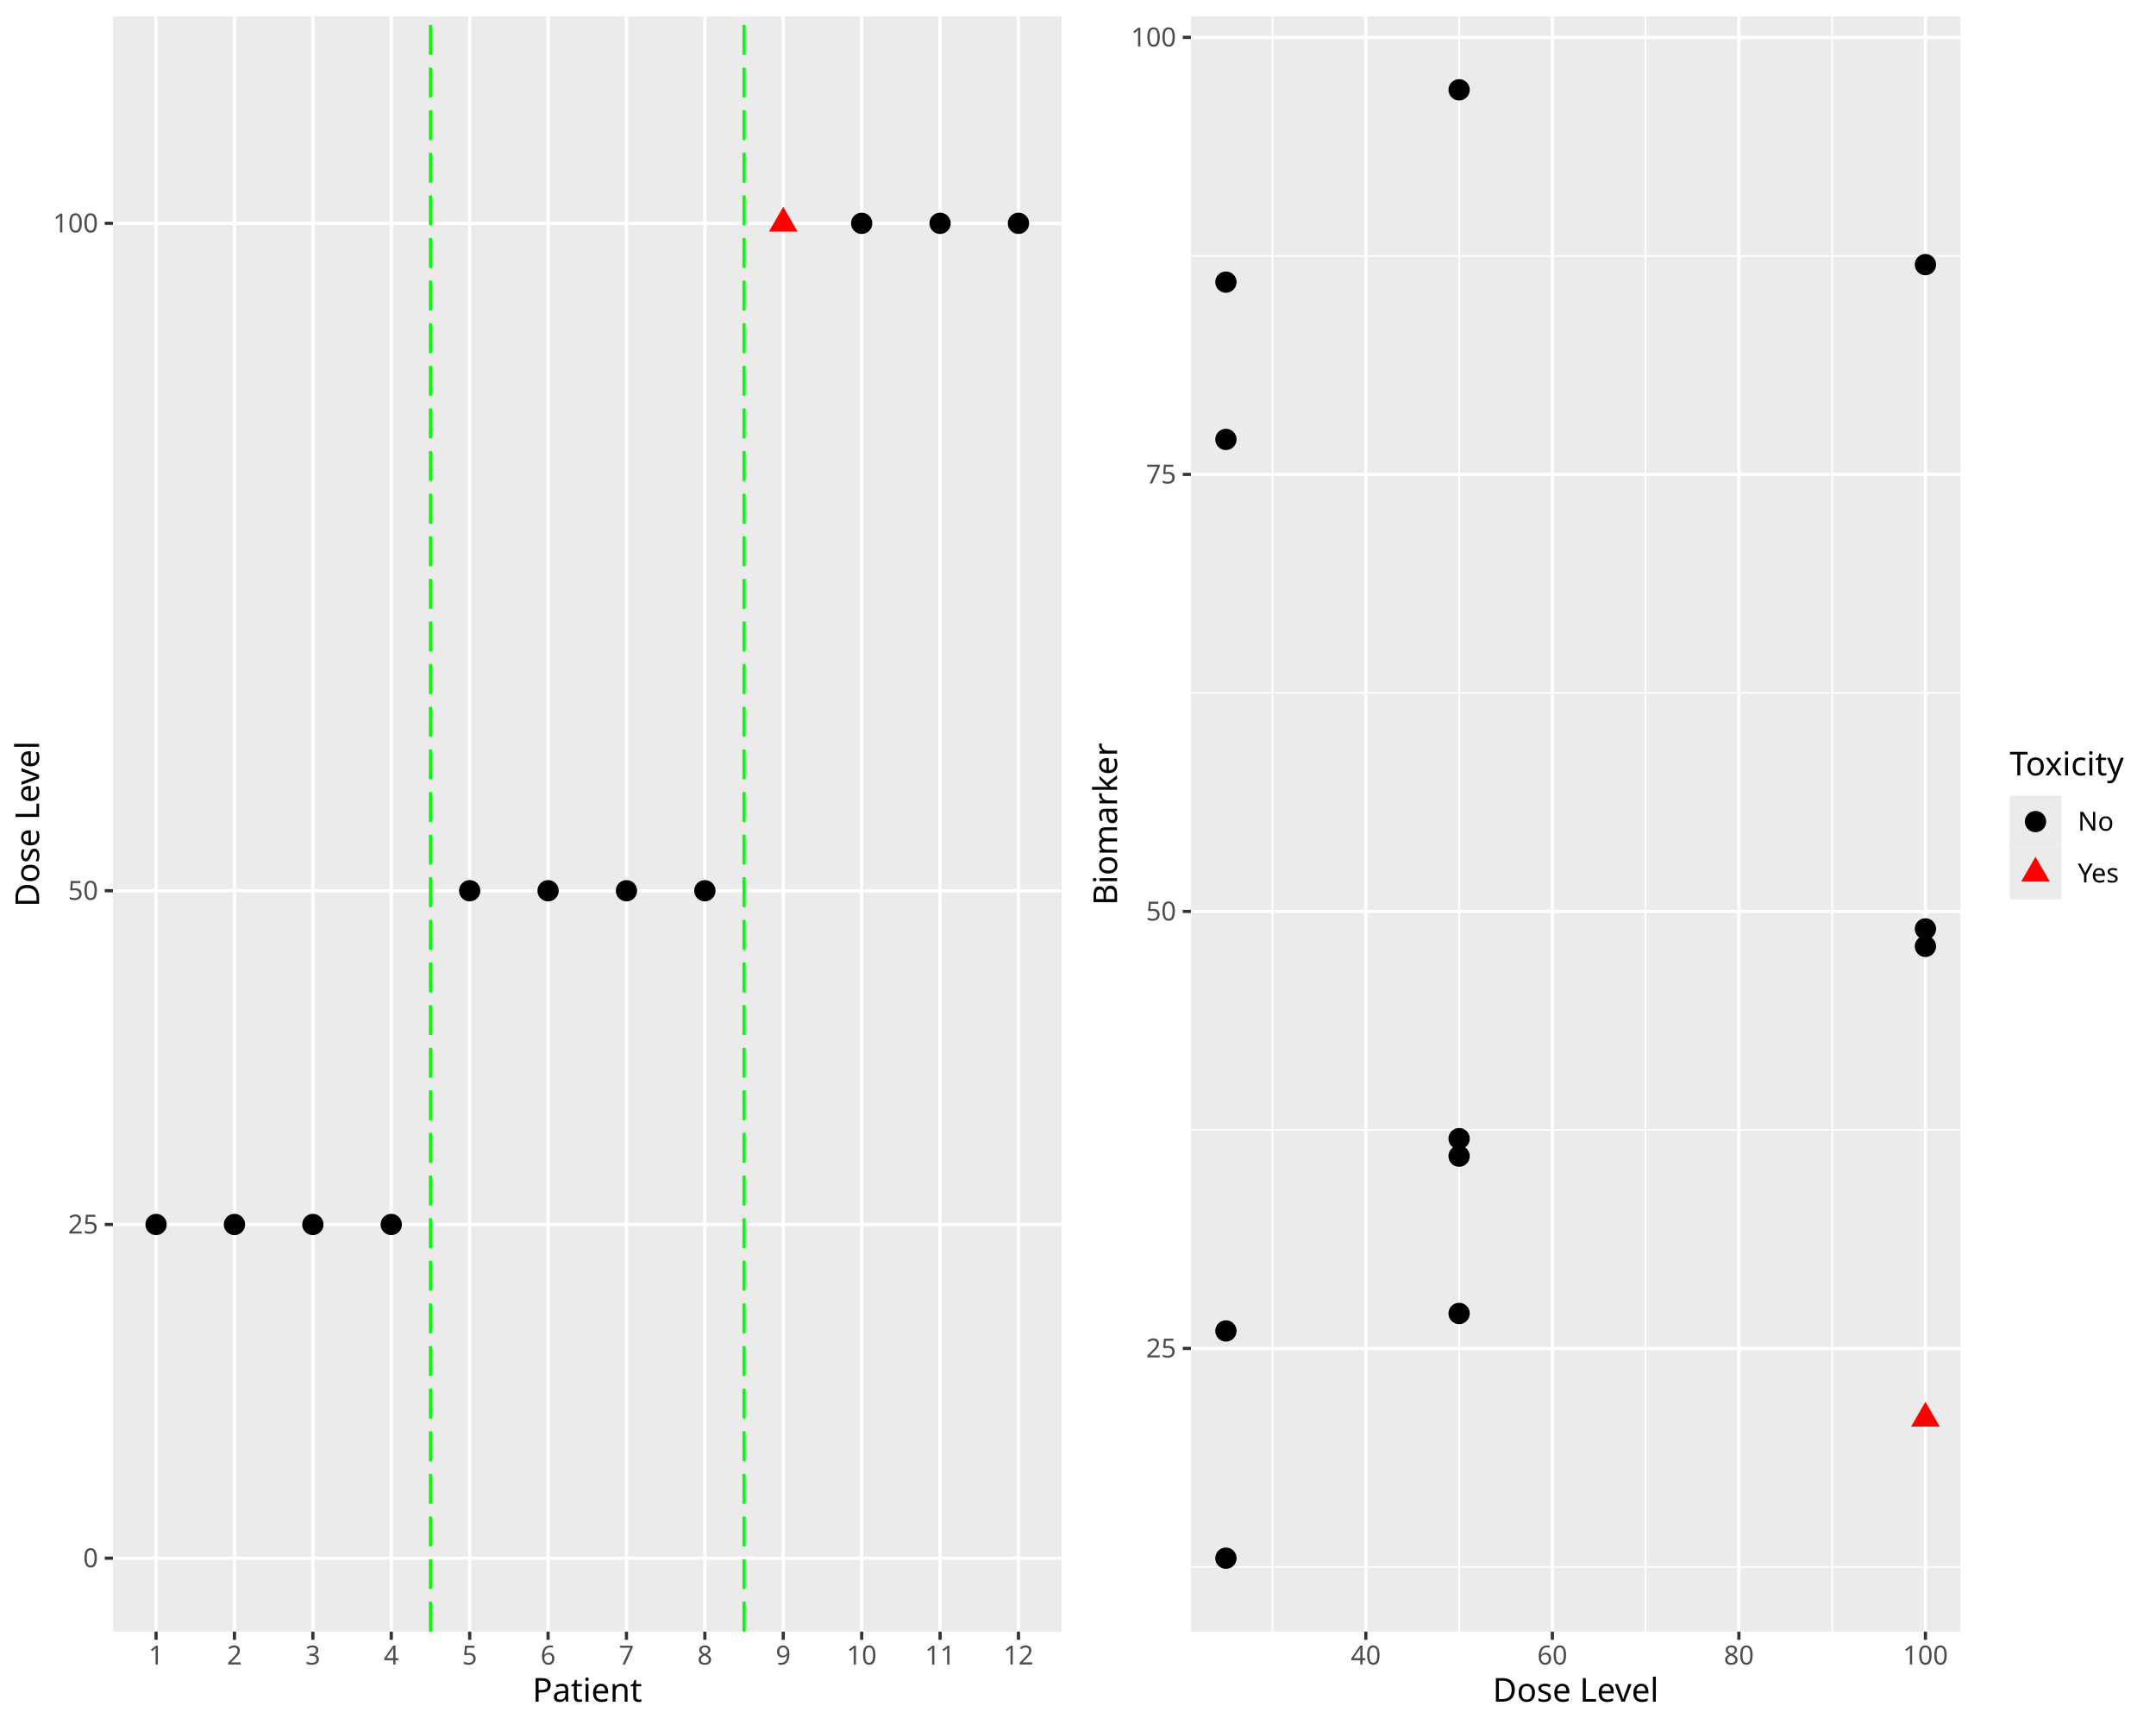
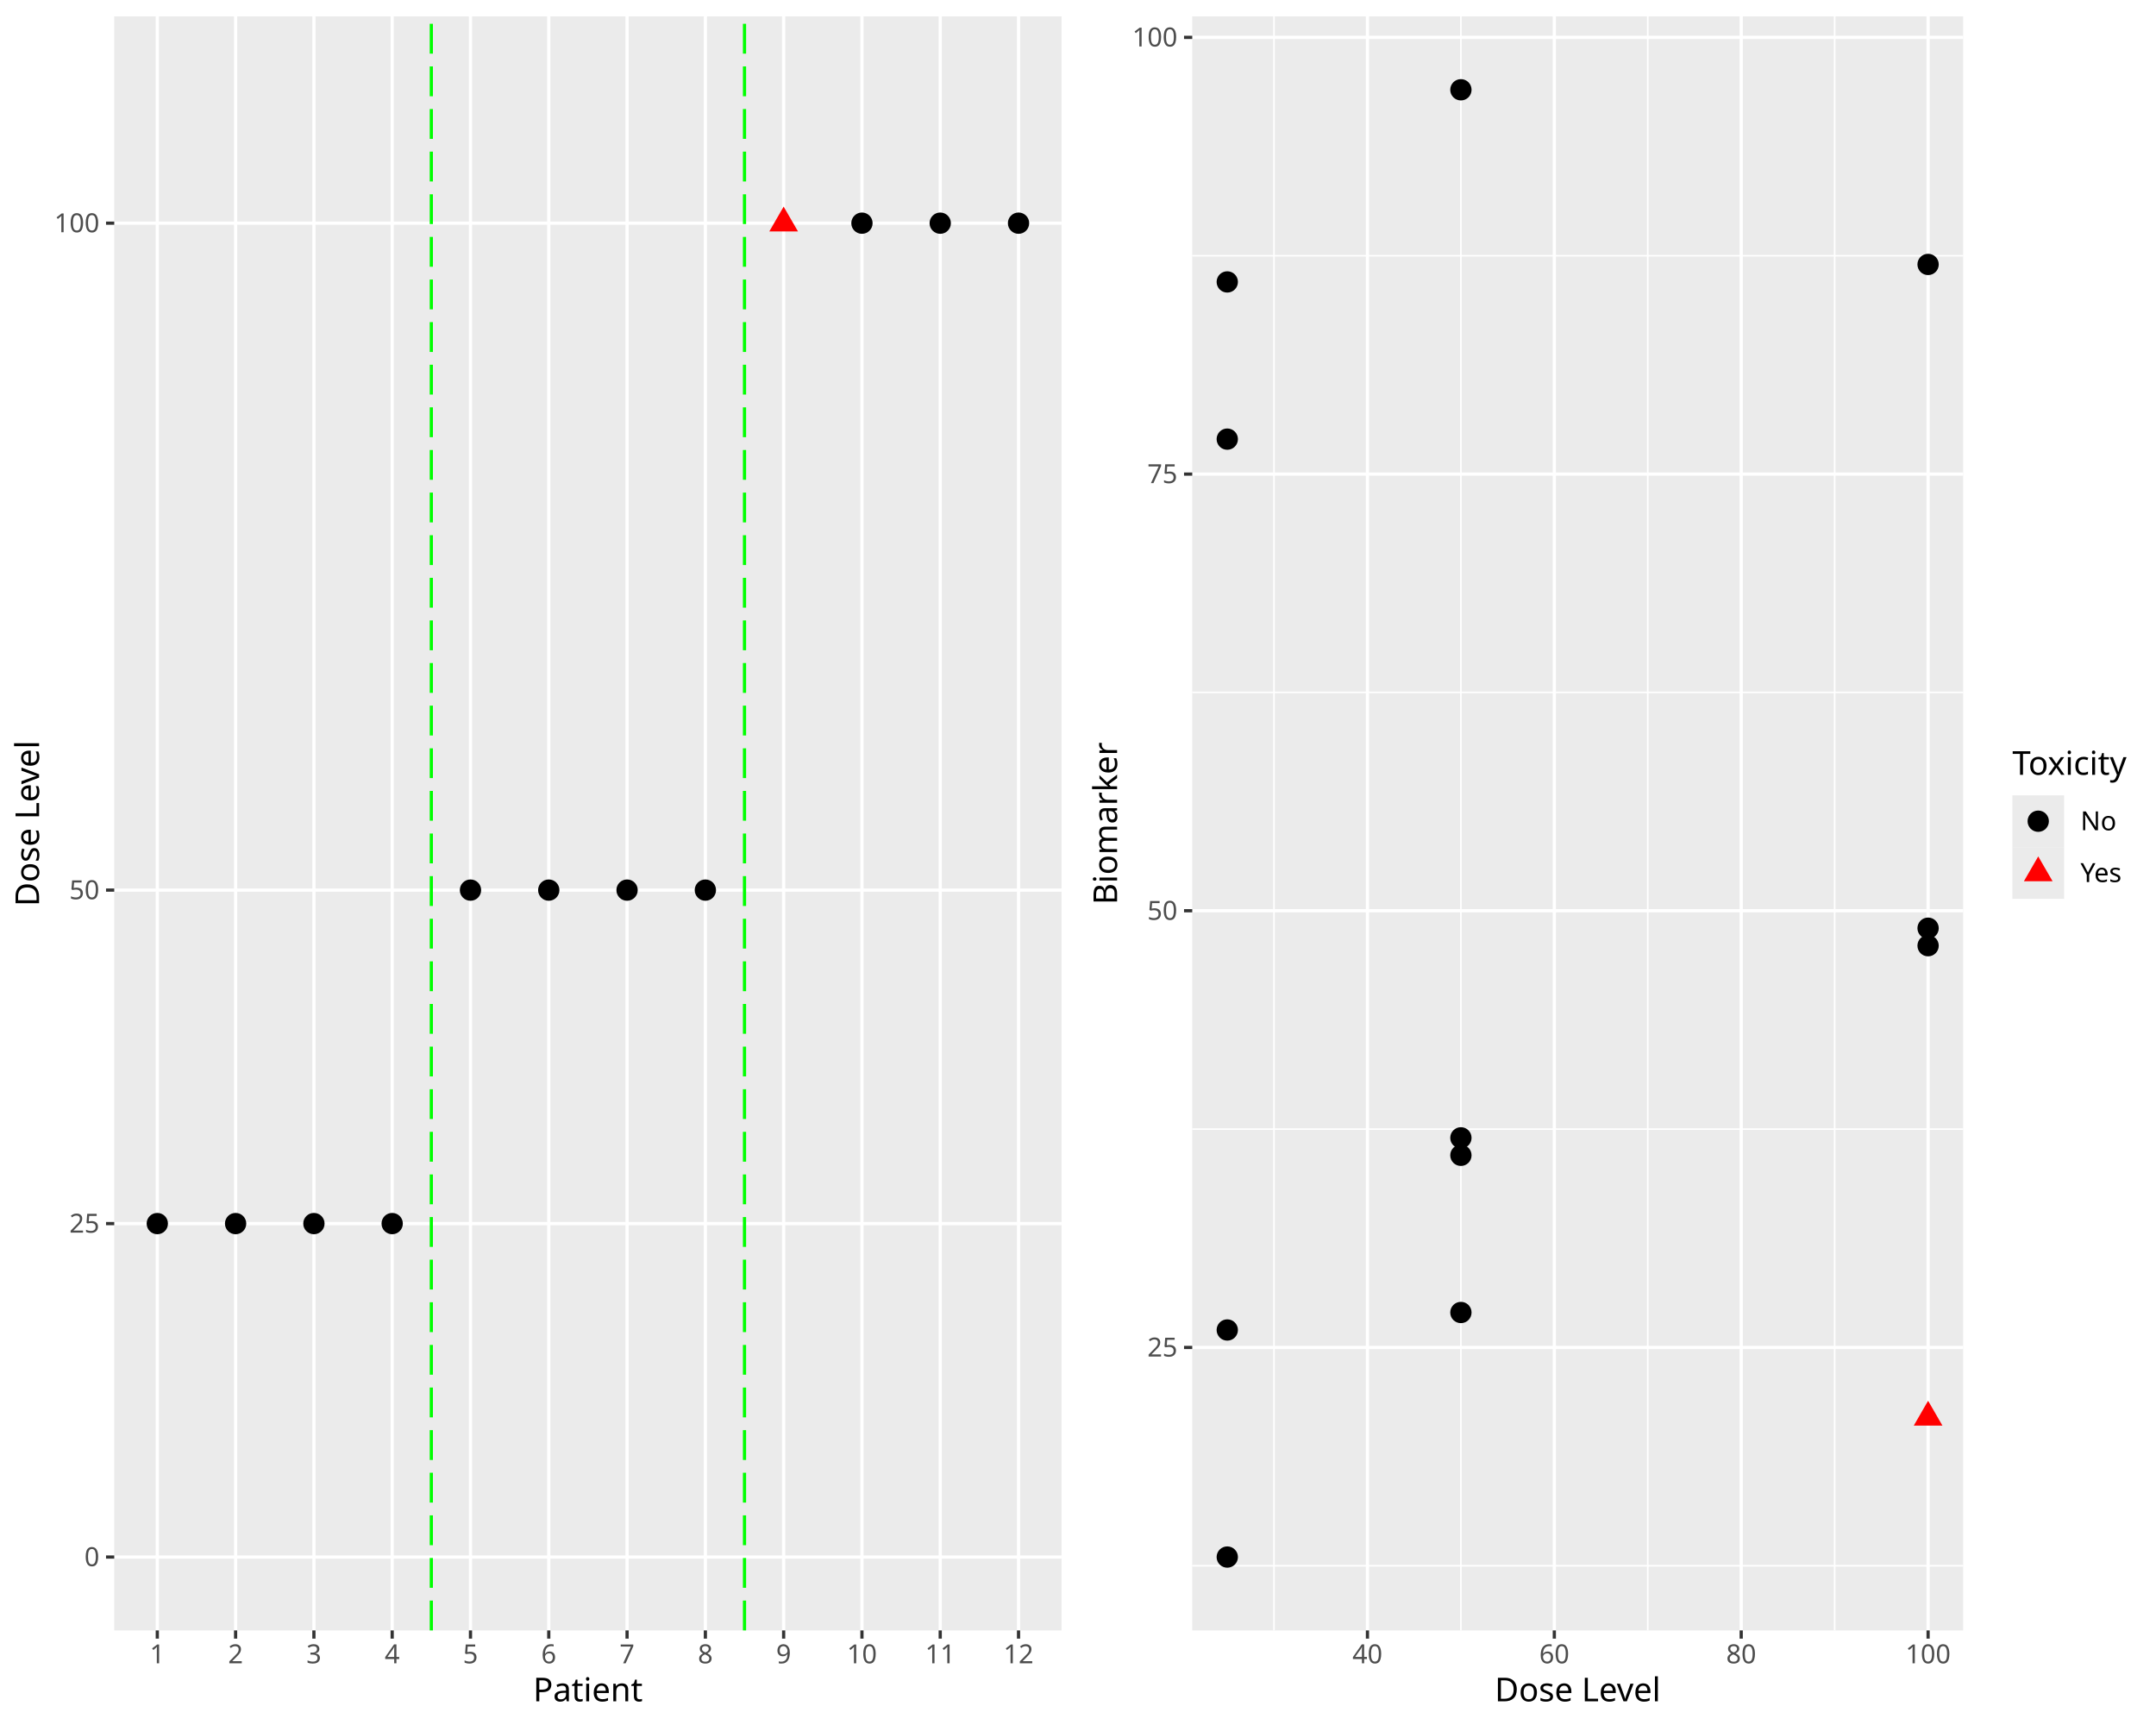
<svg xmlns="http://www.w3.org/2000/svg" class="svglite" data-engine-version="2.0" width="720.00pt" height="576.00pt" viewBox="0 0 720.00 576.00">
  <defs>
    <style type="text/css">
    .svglite line, .svglite polyline, .svglite polygon, .svglite path, .svglite rect, .svglite circle {
      fill: none;
      stroke: #000000;
      stroke-linecap: round;
      stroke-linejoin: round;
      stroke-miterlimit: 10.00;
    }
  </style>
  </defs>
  <rect width="100%" height="100%" style="stroke: none; fill: #FFFFFF;" />
  <defs>
    <clipPath id="cpMC4wMHw3MjAuMDB8MC4wMHw1NzYuMDA=">
      <rect x="0.00" y="0.00" width="720.00" height="576.00" />
    </clipPath>
  </defs>
  <g clip-path="url(#cpMC4wMHw3MjAuMDB8MC4wMHw1NzYuMDA=)">
</g>
  <defs>
    <clipPath id="cpMC4wMHwzNjAuMDB8MC4wMHw1NzYuMDA=">
      <rect x="0" y="0.00" width="360.00" height="576.00" />
    </clipPath>
  </defs>
  <g clip-path="url(#cpMC4wMHwzNjAuMDB8MC4wMHw1NzYuMDA=)">
    <rect x="0" y="0.00" width="360.00" height="576.00" style="stroke-width: 1.07; stroke: #FFFFFF; fill: #FFFFFF;" />
  </g>
  <g clip-path="url(#cpMC4wMHw3MjAuMDB8MC4wMHw1NzYuMDA=)">
</g>
  <defs>
-     <clipPath id="cpMzcuNzJ8MzU0LjUyfDUuNDh8NTQ0Ljgx">
-       <rect x="37.72" y="5.48" width="316.80" height="539.33" />
+     <clipPath id="cpMzguMTV8MzU0LjUyfDUuNDh8NTQ0LjQy">
+       <rect x="38.15" y="5.48" width="316.37" height="538.94" />
    </clipPath>
  </defs>
-   <g clip-path="url(#cpMzcuNzJ8MzU0LjUyfDUuNDh8NTQ0Ljgx)">
-     <rect x="37.72" y="5.48" width="316.80" height="539.33" style="stroke-width: 1.07; stroke: none; fill: #EBEBEB;" />
-     <polyline points="37.72,520.30 354.52,520.30 " style="stroke-width: 1.07; stroke: #FFFFFF; stroke-linecap: butt;" />
-     <polyline points="37.72,408.87 354.52,408.87 " style="stroke-width: 1.07; stroke: #FFFFFF; stroke-linecap: butt;" />
-     <polyline points="37.72,297.43 354.52,297.43 " style="stroke-width: 1.07; stroke: #FFFFFF; stroke-linecap: butt;" />
-     <polyline points="37.72,74.57 354.52,74.57 " style="stroke-width: 1.07; stroke: #FFFFFF; stroke-linecap: butt;" />
-     <polyline points="52.12,544.81 52.12,5.48 " style="stroke-width: 1.07; stroke: #FFFFFF; stroke-linecap: butt;" />
-     <polyline points="78.30,544.81 78.30,5.48 " style="stroke-width: 1.07; stroke: #FFFFFF; stroke-linecap: butt;" />
-     <polyline points="104.48,544.81 104.48,5.48 " style="stroke-width: 1.07; stroke: #FFFFFF; stroke-linecap: butt;" />
-     <polyline points="130.66,544.81 130.66,5.48 " style="stroke-width: 1.07; stroke: #FFFFFF; stroke-linecap: butt;" />
-     <polyline points="156.85,544.81 156.85,5.48 " style="stroke-width: 1.07; stroke: #FFFFFF; stroke-linecap: butt;" />
-     <polyline points="183.03,544.81 183.03,5.48 " style="stroke-width: 1.07; stroke: #FFFFFF; stroke-linecap: butt;" />
-     <polyline points="209.21,544.81 209.21,5.48 " style="stroke-width: 1.07; stroke: #FFFFFF; stroke-linecap: butt;" />
-     <polyline points="235.39,544.81 235.39,5.48 " style="stroke-width: 1.07; stroke: #FFFFFF; stroke-linecap: butt;" />
-     <polyline points="261.57,544.81 261.57,5.48 " style="stroke-width: 1.07; stroke: #FFFFFF; stroke-linecap: butt;" />
-     <polyline points="287.76,544.81 287.76,5.48 " style="stroke-width: 1.07; stroke: #FFFFFF; stroke-linecap: butt;" />
-     <polyline points="313.94,544.81 313.94,5.48 " style="stroke-width: 1.07; stroke: #FFFFFF; stroke-linecap: butt;" />
-     <polyline points="340.12,544.81 340.12,5.48 " style="stroke-width: 1.07; stroke: #FFFFFF; stroke-linecap: butt;" />
-     <circle cx="52.12" cy="408.87" r="3.56" style="stroke-width: 0.71; stroke: none; fill: #000000;" />
-     <circle cx="78.30" cy="408.87" r="3.56" style="stroke-width: 0.71; stroke: none; fill: #000000;" />
-     <circle cx="104.48" cy="408.87" r="3.56" style="stroke-width: 0.71; stroke: none; fill: #000000;" />
-     <circle cx="130.66" cy="408.87" r="3.56" style="stroke-width: 0.71; stroke: none; fill: #000000;" />
-     <circle cx="156.85" cy="297.43" r="3.56" style="stroke-width: 0.71; stroke: none; fill: #000000;" />
-     <circle cx="183.03" cy="297.43" r="3.56" style="stroke-width: 0.71; stroke: none; fill: #000000;" />
-     <circle cx="209.21" cy="297.43" r="3.56" style="stroke-width: 0.71; stroke: none; fill: #000000;" />
-     <circle cx="235.39" cy="297.43" r="3.56" style="stroke-width: 0.71; stroke: none; fill: #000000;" />
-     <polygon points="261.57,69.04 266.36,77.33 256.79,77.33 " style="stroke-width: 0.71; stroke: none; fill: #FF0000;" />
-     <circle cx="287.76" cy="74.57" r="3.56" style="stroke-width: 0.71; stroke: none; fill: #000000;" />
-     <circle cx="313.94" cy="74.57" r="3.56" style="stroke-width: 0.71; stroke: none; fill: #000000;" />
-     <circle cx="340.12" cy="74.57" r="3.56" style="stroke-width: 0.71; stroke: none; fill: #000000;" />
-     <line x1="143.76" y1="544.81" x2="143.76" y2="5.48" style="stroke-width: 1.07; stroke: #00FF00; stroke-dasharray: 9.96,4.27; stroke-linecap: butt;" />
-     <line x1="248.48" y1="544.81" x2="248.48" y2="5.48" style="stroke-width: 1.07; stroke: #00FF00; stroke-dasharray: 9.96,4.27; stroke-linecap: butt;" />
+   <g clip-path="url(#cpMzguMTV8MzU0LjUyfDUuNDh8NTQ0LjQy)">
+     <rect x="38.15" y="5.48" width="316.37" height="538.94" style="stroke-width: 1.07; stroke: none; fill: #EBEBEB;" />
+     <polyline points="38.15,519.92 354.52,519.92 " style="stroke-width: 1.07; stroke: #FFFFFF; stroke-linecap: butt;" />
+     <polyline points="38.15,408.57 354.52,408.57 " style="stroke-width: 1.07; stroke: #FFFFFF; stroke-linecap: butt;" />
+     <polyline points="38.15,297.22 354.52,297.22 " style="stroke-width: 1.07; stroke: #FFFFFF; stroke-linecap: butt;" />
+     <polyline points="38.15,74.52 354.52,74.52 " style="stroke-width: 1.07; stroke: #FFFFFF; stroke-linecap: butt;" />
+     <polyline points="52.53,544.42 52.53,5.48 " style="stroke-width: 1.07; stroke: #FFFFFF; stroke-linecap: butt;" />
+     <polyline points="78.68,544.42 78.68,5.48 " style="stroke-width: 1.07; stroke: #FFFFFF; stroke-linecap: butt;" />
+     <polyline points="104.83,544.42 104.83,5.48 " style="stroke-width: 1.07; stroke: #FFFFFF; stroke-linecap: butt;" />
+     <polyline points="130.97,544.42 130.97,5.48 " style="stroke-width: 1.07; stroke: #FFFFFF; stroke-linecap: butt;" />
+     <polyline points="157.12,544.42 157.12,5.48 " style="stroke-width: 1.07; stroke: #FFFFFF; stroke-linecap: butt;" />
+     <polyline points="183.26,544.42 183.26,5.48 " style="stroke-width: 1.07; stroke: #FFFFFF; stroke-linecap: butt;" />
+     <polyline points="209.41,544.42 209.41,5.48 " style="stroke-width: 1.07; stroke: #FFFFFF; stroke-linecap: butt;" />
+     <polyline points="235.56,544.42 235.56,5.48 " style="stroke-width: 1.07; stroke: #FFFFFF; stroke-linecap: butt;" />
+     <polyline points="261.70,544.42 261.70,5.48 " style="stroke-width: 1.07; stroke: #FFFFFF; stroke-linecap: butt;" />
+     <polyline points="287.85,544.42 287.85,5.48 " style="stroke-width: 1.07; stroke: #FFFFFF; stroke-linecap: butt;" />
+     <polyline points="313.99,544.42 313.99,5.48 " style="stroke-width: 1.07; stroke: #FFFFFF; stroke-linecap: butt;" />
+     <polyline points="340.14,544.42 340.14,5.48 " style="stroke-width: 1.07; stroke: #FFFFFF; stroke-linecap: butt;" />
+     <circle cx="52.53" cy="408.57" r="3.56" style="stroke-width: 0.71; stroke: none; fill: #000000;" />
+     <circle cx="78.68" cy="408.57" r="3.56" style="stroke-width: 0.71; stroke: none; fill: #000000;" />
+     <circle cx="104.83" cy="408.57" r="3.56" style="stroke-width: 0.71; stroke: none; fill: #000000;" />
+     <circle cx="130.97" cy="408.57" r="3.56" style="stroke-width: 0.71; stroke: none; fill: #000000;" />
+     <circle cx="157.12" cy="297.22" r="3.56" style="stroke-width: 0.71; stroke: none; fill: #000000;" />
+     <circle cx="183.26" cy="297.22" r="3.56" style="stroke-width: 0.71; stroke: none; fill: #000000;" />
+     <circle cx="209.41" cy="297.22" r="3.56" style="stroke-width: 0.71; stroke: none; fill: #000000;" />
+     <circle cx="235.56" cy="297.22" r="3.56" style="stroke-width: 0.71; stroke: none; fill: #000000;" />
+     <polygon points="261.70,68.99 266.49,77.28 256.91,77.28 " style="stroke-width: 0.71; stroke: none; fill: #FF0000;" />
+     <circle cx="287.85" cy="74.52" r="3.56" style="stroke-width: 0.71; stroke: none; fill: #000000;" />
+     <circle cx="313.99" cy="74.52" r="3.56" style="stroke-width: 0.71; stroke: none; fill: #000000;" />
+     <circle cx="340.14" cy="74.52" r="3.56" style="stroke-width: 0.71; stroke: none; fill: #000000;" />
+     <line x1="144.04" y1="544.42" x2="144.04" y2="5.48" style="stroke-width: 1.07; stroke: #00FF00; stroke-dasharray: 9.96,4.27; stroke-linecap: butt;" />
+     <line x1="248.63" y1="544.42" x2="248.63" y2="5.48" style="stroke-width: 1.07; stroke: #00FF00; stroke-dasharray: 9.96,4.27; stroke-linecap: butt;" />
  </g>
  <g clip-path="url(#cpMC4wMHw3MjAuMDB8MC4wMHw1NzYuMDA=)">
-     <text x="32.79" y="523.33" text-anchor="end" style="font-size: 8.80px; fill: #4D4D4D; font-family: sans;" textLength="4.89px" lengthAdjust="spacingAndGlyphs">0</text>
-     <text x="32.79" y="411.89" text-anchor="end" style="font-size: 8.80px; fill: #4D4D4D; font-family: sans;" textLength="9.79px" lengthAdjust="spacingAndGlyphs">25</text>
-     <text x="32.79" y="300.46" text-anchor="end" style="font-size: 8.80px; fill: #4D4D4D; font-family: sans;" textLength="9.79px" lengthAdjust="spacingAndGlyphs">50</text>
-     <text x="32.79" y="77.60" text-anchor="end" style="font-size: 8.80px; fill: #4D4D4D; font-family: sans;" textLength="14.68px" lengthAdjust="spacingAndGlyphs">100</text>
-     <polyline points="34.98,520.30 37.72,520.30 " style="stroke-width: 1.07; stroke: #333333; stroke-linecap: butt;" />
-     <polyline points="34.98,408.87 37.72,408.87 " style="stroke-width: 1.07; stroke: #333333; stroke-linecap: butt;" />
-     <polyline points="34.98,297.43 37.72,297.43 " style="stroke-width: 1.07; stroke: #333333; stroke-linecap: butt;" />
-     <polyline points="34.98,74.57 37.72,74.57 " style="stroke-width: 1.07; stroke: #333333; stroke-linecap: butt;" />
-     <polyline points="52.12,547.55 52.12,544.81 " style="stroke-width: 1.07; stroke: #333333; stroke-linecap: butt;" />
-     <polyline points="78.30,547.55 78.30,544.81 " style="stroke-width: 1.07; stroke: #333333; stroke-linecap: butt;" />
-     <polyline points="104.48,547.55 104.48,544.81 " style="stroke-width: 1.07; stroke: #333333; stroke-linecap: butt;" />
-     <polyline points="130.66,547.55 130.66,544.81 " style="stroke-width: 1.07; stroke: #333333; stroke-linecap: butt;" />
-     <polyline points="156.85,547.55 156.85,544.81 " style="stroke-width: 1.07; stroke: #333333; stroke-linecap: butt;" />
-     <polyline points="183.03,547.55 183.03,544.81 " style="stroke-width: 1.07; stroke: #333333; stroke-linecap: butt;" />
-     <polyline points="209.21,547.55 209.21,544.81 " style="stroke-width: 1.07; stroke: #333333; stroke-linecap: butt;" />
-     <polyline points="235.39,547.55 235.39,544.81 " style="stroke-width: 1.07; stroke: #333333; stroke-linecap: butt;" />
-     <polyline points="261.57,547.55 261.57,544.81 " style="stroke-width: 1.07; stroke: #333333; stroke-linecap: butt;" />
-     <polyline points="287.76,547.55 287.76,544.81 " style="stroke-width: 1.07; stroke: #333333; stroke-linecap: butt;" />
-     <polyline points="313.94,547.55 313.94,544.81 " style="stroke-width: 1.07; stroke: #333333; stroke-linecap: butt;" />
-     <polyline points="340.12,547.55 340.12,544.81 " style="stroke-width: 1.07; stroke: #333333; stroke-linecap: butt;" />
-     <text x="52.12" y="555.80" text-anchor="middle" style="font-size: 8.80px; fill: #4D4D4D; font-family: sans;" textLength="4.89px" lengthAdjust="spacingAndGlyphs">1</text>
-     <text x="78.30" y="555.80" text-anchor="middle" style="font-size: 8.80px; fill: #4D4D4D; font-family: sans;" textLength="4.89px" lengthAdjust="spacingAndGlyphs">2</text>
-     <text x="104.48" y="555.80" text-anchor="middle" style="font-size: 8.80px; fill: #4D4D4D; font-family: sans;" textLength="4.89px" lengthAdjust="spacingAndGlyphs">3</text>
-     <text x="130.66" y="555.80" text-anchor="middle" style="font-size: 8.80px; fill: #4D4D4D; font-family: sans;" textLength="4.89px" lengthAdjust="spacingAndGlyphs">4</text>
-     <text x="156.85" y="555.80" text-anchor="middle" style="font-size: 8.80px; fill: #4D4D4D; font-family: sans;" textLength="4.89px" lengthAdjust="spacingAndGlyphs">5</text>
-     <text x="183.03" y="555.80" text-anchor="middle" style="font-size: 8.80px; fill: #4D4D4D; font-family: sans;" textLength="4.89px" lengthAdjust="spacingAndGlyphs">6</text>
-     <text x="209.21" y="555.80" text-anchor="middle" style="font-size: 8.80px; fill: #4D4D4D; font-family: sans;" textLength="4.89px" lengthAdjust="spacingAndGlyphs">7</text>
-     <text x="235.39" y="555.80" text-anchor="middle" style="font-size: 8.80px; fill: #4D4D4D; font-family: sans;" textLength="4.89px" lengthAdjust="spacingAndGlyphs">8</text>
-     <text x="261.57" y="555.80" text-anchor="middle" style="font-size: 8.80px; fill: #4D4D4D; font-family: sans;" textLength="4.89px" lengthAdjust="spacingAndGlyphs">9</text>
-     <text x="287.76" y="555.80" text-anchor="middle" style="font-size: 8.80px; fill: #4D4D4D; font-family: sans;" textLength="9.79px" lengthAdjust="spacingAndGlyphs">10</text>
-     <text x="313.94" y="555.80" text-anchor="middle" style="font-size: 8.80px; fill: #4D4D4D; font-family: sans;" textLength="9.79px" lengthAdjust="spacingAndGlyphs">11</text>
-     <text x="340.12" y="555.80" text-anchor="middle" style="font-size: 8.80px; fill: #4D4D4D; font-family: sans;" textLength="9.79px" lengthAdjust="spacingAndGlyphs">12</text>
-     <text x="196.12" y="568.21" text-anchor="middle" style="font-size: 11.00px; font-family: sans;" textLength="34.25px" lengthAdjust="spacingAndGlyphs">Patient</text>
-     <text transform="translate(13.05,275.15) rotate(-90)" text-anchor="middle" style="font-size: 11.00px; font-family: sans;" textLength="55.04px" lengthAdjust="spacingAndGlyphs">Dose Level</text>
+     <text x="33.22" y="522.95" text-anchor="end" style="font-size: 8.80px; fill: #4D4D4D; font-family: sans;" textLength="4.89px" lengthAdjust="spacingAndGlyphs">0</text>
+     <text x="33.22" y="411.60" text-anchor="end" style="font-size: 8.80px; fill: #4D4D4D; font-family: sans;" textLength="9.79px" lengthAdjust="spacingAndGlyphs">25</text>
+     <text x="33.22" y="300.25" text-anchor="end" style="font-size: 8.80px; fill: #4D4D4D; font-family: sans;" textLength="9.79px" lengthAdjust="spacingAndGlyphs">50</text>
+     <text x="33.22" y="77.55" text-anchor="end" style="font-size: 8.80px; fill: #4D4D4D; font-family: sans;" textLength="14.68px" lengthAdjust="spacingAndGlyphs">100</text>
+     <polyline points="35.41,519.92 38.15,519.92 " style="stroke-width: 1.07; stroke: #333333; stroke-linecap: butt;" />
+     <polyline points="35.41,408.57 38.15,408.57 " style="stroke-width: 1.07; stroke: #333333; stroke-linecap: butt;" />
+     <polyline points="35.41,297.22 38.15,297.22 " style="stroke-width: 1.07; stroke: #333333; stroke-linecap: butt;" />
+     <polyline points="35.41,74.52 38.15,74.52 " style="stroke-width: 1.07; stroke: #333333; stroke-linecap: butt;" />
+     <polyline points="52.53,547.16 52.53,544.42 " style="stroke-width: 1.07; stroke: #333333; stroke-linecap: butt;" />
+     <polyline points="78.68,547.16 78.68,544.42 " style="stroke-width: 1.07; stroke: #333333; stroke-linecap: butt;" />
+     <polyline points="104.83,547.16 104.83,544.42 " style="stroke-width: 1.07; stroke: #333333; stroke-linecap: butt;" />
+     <polyline points="130.97,547.16 130.97,544.42 " style="stroke-width: 1.07; stroke: #333333; stroke-linecap: butt;" />
+     <polyline points="157.12,547.16 157.12,544.42 " style="stroke-width: 1.07; stroke: #333333; stroke-linecap: butt;" />
+     <polyline points="183.26,547.16 183.26,544.42 " style="stroke-width: 1.07; stroke: #333333; stroke-linecap: butt;" />
+     <polyline points="209.41,547.16 209.41,544.42 " style="stroke-width: 1.07; stroke: #333333; stroke-linecap: butt;" />
+     <polyline points="235.56,547.16 235.56,544.42 " style="stroke-width: 1.07; stroke: #333333; stroke-linecap: butt;" />
+     <polyline points="261.70,547.16 261.70,544.42 " style="stroke-width: 1.07; stroke: #333333; stroke-linecap: butt;" />
+     <polyline points="287.85,547.16 287.85,544.42 " style="stroke-width: 1.07; stroke: #333333; stroke-linecap: butt;" />
+     <polyline points="313.99,547.16 313.99,544.42 " style="stroke-width: 1.07; stroke: #333333; stroke-linecap: butt;" />
+     <polyline points="340.14,547.16 340.14,544.42 " style="stroke-width: 1.07; stroke: #333333; stroke-linecap: butt;" />
+     <text x="52.53" y="555.40" text-anchor="middle" style="font-size: 8.80px; fill: #4D4D4D; font-family: sans;" textLength="4.89px" lengthAdjust="spacingAndGlyphs">1</text>
+     <text x="78.68" y="555.40" text-anchor="middle" style="font-size: 8.80px; fill: #4D4D4D; font-family: sans;" textLength="4.89px" lengthAdjust="spacingAndGlyphs">2</text>
+     <text x="104.83" y="555.40" text-anchor="middle" style="font-size: 8.80px; fill: #4D4D4D; font-family: sans;" textLength="4.89px" lengthAdjust="spacingAndGlyphs">3</text>
+     <text x="130.97" y="555.40" text-anchor="middle" style="font-size: 8.80px; fill: #4D4D4D; font-family: sans;" textLength="4.89px" lengthAdjust="spacingAndGlyphs">4</text>
+     <text x="157.12" y="555.40" text-anchor="middle" style="font-size: 8.80px; fill: #4D4D4D; font-family: sans;" textLength="4.89px" lengthAdjust="spacingAndGlyphs">5</text>
+     <text x="183.26" y="555.40" text-anchor="middle" style="font-size: 8.80px; fill: #4D4D4D; font-family: sans;" textLength="4.89px" lengthAdjust="spacingAndGlyphs">6</text>
+     <text x="209.41" y="555.40" text-anchor="middle" style="font-size: 8.80px; fill: #4D4D4D; font-family: sans;" textLength="4.89px" lengthAdjust="spacingAndGlyphs">7</text>
+     <text x="235.56" y="555.40" text-anchor="middle" style="font-size: 8.80px; fill: #4D4D4D; font-family: sans;" textLength="4.89px" lengthAdjust="spacingAndGlyphs">8</text>
+     <text x="261.70" y="555.40" text-anchor="middle" style="font-size: 8.80px; fill: #4D4D4D; font-family: sans;" textLength="4.89px" lengthAdjust="spacingAndGlyphs">9</text>
+     <text x="287.85" y="555.40" text-anchor="middle" style="font-size: 8.80px; fill: #4D4D4D; font-family: sans;" textLength="9.79px" lengthAdjust="spacingAndGlyphs">10</text>
+     <text x="313.99" y="555.40" text-anchor="middle" style="font-size: 8.80px; fill: #4D4D4D; font-family: sans;" textLength="9.79px" lengthAdjust="spacingAndGlyphs">11</text>
+     <text x="340.14" y="555.40" text-anchor="middle" style="font-size: 8.80px; fill: #4D4D4D; font-family: sans;" textLength="9.79px" lengthAdjust="spacingAndGlyphs">12</text>
+     <text x="196.34" y="568.10" text-anchor="middle" style="font-size: 11.00px; font-family: sans;" textLength="34.25px" lengthAdjust="spacingAndGlyphs">Patient</text>
+     <text transform="translate(13.05,274.95) rotate(-90)" text-anchor="middle" style="font-size: 11.00px; font-family: sans;" textLength="55.04px" lengthAdjust="spacingAndGlyphs">Dose Level</text>
  </g>
  <defs>
    <clipPath id="cpMzYwLjAwfDcyMC4wMHwwLjAwfDU3Ni4wMA==">
      <rect x="360.00" y="0.00" width="360.00" height="576.00" />
    </clipPath>
  </defs>
  <g clip-path="url(#cpMzYwLjAwfDcyMC4wMHwwLjAwfDU3Ni4wMA==)">
    <rect x="360.00" y="0.00" width="360.00" height="576.00" style="stroke-width: 1.07; stroke: #FFFFFF; fill: #FFFFFF;" />
  </g>
  <g clip-path="url(#cpMC4wMHw3MjAuMDB8MC4wMHw1NzYuMDA=)">
</g>
  <defs>
-     <clipPath id="cpMzk3LjcyfDY1NC42OHw1LjQ4fDU0NC44MQ==">
-       <rect x="397.72" y="5.48" width="256.96" height="539.33" />
+     <clipPath id="cpMzk4LjE1fDY1NS42MHw1LjQ4fDU0NC40Mg==">
+       <rect x="398.15" y="5.48" width="257.44" height="538.94" />
    </clipPath>
  </defs>
-   <g clip-path="url(#cpMzk3LjcyfDY1NC42OHw1LjQ4fDU0NC44MQ==)">
-     <rect x="397.72" y="5.48" width="256.96" height="539.33" style="stroke-width: 1.07; stroke: none; fill: #EBEBEB;" />
-     <polyline points="397.72,523.22 654.68,523.22 " style="stroke-width: 0.53; stroke: #FFFFFF; stroke-linecap: butt;" />
-     <polyline points="397.72,377.29 654.68,377.29 " style="stroke-width: 0.53; stroke: #FFFFFF; stroke-linecap: butt;" />
-     <polyline points="397.72,231.37 654.68,231.37 " style="stroke-width: 0.53; stroke: #FFFFFF; stroke-linecap: butt;" />
-     <polyline points="397.72,85.45 654.68,85.45 " style="stroke-width: 0.53; stroke: #FFFFFF; stroke-linecap: butt;" />
-     <polyline points="424.97,544.81 424.97,5.48 " style="stroke-width: 0.53; stroke: #FFFFFF; stroke-linecap: butt;" />
-     <polyline points="487.27,544.81 487.27,5.48 " style="stroke-width: 0.53; stroke: #FFFFFF; stroke-linecap: butt;" />
-     <polyline points="549.56,544.81 549.56,5.48 " style="stroke-width: 0.53; stroke: #FFFFFF; stroke-linecap: butt;" />
-     <polyline points="611.85,544.81 611.85,5.48 " style="stroke-width: 0.53; stroke: #FFFFFF; stroke-linecap: butt;" />
-     <polyline points="397.72,450.25 654.68,450.25 " style="stroke-width: 1.07; stroke: #FFFFFF; stroke-linecap: butt;" />
-     <polyline points="397.72,304.33 654.68,304.33 " style="stroke-width: 1.07; stroke: #FFFFFF; stroke-linecap: butt;" />
-     <polyline points="397.72,158.41 654.68,158.41 " style="stroke-width: 1.07; stroke: #FFFFFF; stroke-linecap: butt;" />
-     <polyline points="397.72,12.48 654.68,12.48 " style="stroke-width: 1.07; stroke: #FFFFFF; stroke-linecap: butt;" />
-     <polyline points="456.12,544.81 456.12,5.48 " style="stroke-width: 1.07; stroke: #FFFFFF; stroke-linecap: butt;" />
-     <polyline points="518.41,544.81 518.41,5.48 " style="stroke-width: 1.07; stroke: #FFFFFF; stroke-linecap: butt;" />
-     <polyline points="580.71,544.81 580.71,5.48 " style="stroke-width: 1.07; stroke: #FFFFFF; stroke-linecap: butt;" />
-     <polyline points="643.00,544.81 643.00,5.48 " style="stroke-width: 1.07; stroke: #FFFFFF; stroke-linecap: butt;" />
-     <circle cx="409.40" cy="520.30" r="3.56" style="stroke-width: 0.71; stroke: none; fill: #000000;" />
-     <circle cx="409.40" cy="146.73" r="3.56" style="stroke-width: 0.71; stroke: none; fill: #000000;" />
-     <circle cx="409.40" cy="94.20" r="3.56" style="stroke-width: 0.71; stroke: none; fill: #000000;" />
-     <circle cx="409.40" cy="444.42" r="3.56" style="stroke-width: 0.71; stroke: none; fill: #000000;" />
-     <circle cx="487.27" cy="438.58" r="3.56" style="stroke-width: 0.71; stroke: none; fill: #000000;" />
-     <circle cx="487.27" cy="386.05" r="3.56" style="stroke-width: 0.71; stroke: none; fill: #000000;" />
-     <circle cx="487.27" cy="380.21" r="3.56" style="stroke-width: 0.71; stroke: none; fill: #000000;" />
-     <circle cx="487.27" cy="29.99" r="3.56" style="stroke-width: 0.71; stroke: none; fill: #000000;" />
-     <polygon points="643.00,468.07 647.79,476.37 638.21,476.37 " style="stroke-width: 0.71; stroke: none; fill: #FF0000;" />
-     <circle cx="643.00" cy="310.17" r="3.56" style="stroke-width: 0.71; stroke: none; fill: #000000;" />
-     <circle cx="643.00" cy="88.36" r="3.56" style="stroke-width: 0.71; stroke: none; fill: #000000;" />
-     <circle cx="643.00" cy="316.00" r="3.56" style="stroke-width: 0.71; stroke: none; fill: #000000;" />
+   <g clip-path="url(#cpMzk4LjE1fDY1NS42MHw1LjQ4fDU0NC40Mg==)">
+     <rect x="398.15" y="5.48" width="257.44" height="538.94" style="stroke-width: 1.07; stroke: none; fill: #EBEBEB;" />
+     <polyline points="398.15,522.84 655.60,522.84 " style="stroke-width: 0.53; stroke: #FFFFFF; stroke-linecap: butt;" />
+     <polyline points="398.15,377.02 655.60,377.02 " style="stroke-width: 0.53; stroke: #FFFFFF; stroke-linecap: butt;" />
+     <polyline points="398.15,231.20 655.60,231.20 " style="stroke-width: 0.53; stroke: #FFFFFF; stroke-linecap: butt;" />
+     <polyline points="398.15,85.39 655.60,85.39 " style="stroke-width: 0.53; stroke: #FFFFFF; stroke-linecap: butt;" />
+     <polyline points="425.46,544.42 425.46,5.48 " style="stroke-width: 0.53; stroke: #FFFFFF; stroke-linecap: butt;" />
+     <polyline points="487.87,544.42 487.87,5.48 " style="stroke-width: 0.53; stroke: #FFFFFF; stroke-linecap: butt;" />
+     <polyline points="550.28,544.42 550.28,5.48 " style="stroke-width: 0.53; stroke: #FFFFFF; stroke-linecap: butt;" />
+     <polyline points="612.69,544.42 612.69,5.48 " style="stroke-width: 0.53; stroke: #FFFFFF; stroke-linecap: butt;" />
+     <polyline points="398.15,449.93 655.60,449.93 " style="stroke-width: 1.07; stroke: #FFFFFF; stroke-linecap: butt;" />
+     <polyline points="398.15,304.11 655.60,304.11 " style="stroke-width: 1.07; stroke: #FFFFFF; stroke-linecap: butt;" />
+     <polyline points="398.15,158.30 655.60,158.30 " style="stroke-width: 1.07; stroke: #FFFFFF; stroke-linecap: butt;" />
+     <polyline points="398.15,12.48 655.60,12.48 " style="stroke-width: 1.07; stroke: #FFFFFF; stroke-linecap: butt;" />
+     <polyline points="456.66,544.42 456.66,5.48 " style="stroke-width: 1.07; stroke: #FFFFFF; stroke-linecap: butt;" />
+     <polyline points="519.07,544.42 519.07,5.48 " style="stroke-width: 1.07; stroke: #FFFFFF; stroke-linecap: butt;" />
+     <polyline points="581.48,544.42 581.48,5.48 " style="stroke-width: 1.07; stroke: #FFFFFF; stroke-linecap: butt;" />
+     <polyline points="643.89,544.42 643.89,5.48 " style="stroke-width: 1.07; stroke: #FFFFFF; stroke-linecap: butt;" />
+     <circle cx="409.85" cy="519.92" r="3.56" style="stroke-width: 0.71; stroke: none; fill: #000000;" />
+     <circle cx="409.85" cy="146.63" r="3.56" style="stroke-width: 0.71; stroke: none; fill: #000000;" />
+     <circle cx="409.85" cy="94.14" r="3.56" style="stroke-width: 0.71; stroke: none; fill: #000000;" />
+     <circle cx="409.85" cy="444.10" r="3.56" style="stroke-width: 0.71; stroke: none; fill: #000000;" />
+     <circle cx="487.87" cy="438.26" r="3.56" style="stroke-width: 0.71; stroke: none; fill: #000000;" />
+     <circle cx="487.87" cy="385.77" r="3.56" style="stroke-width: 0.71; stroke: none; fill: #000000;" />
+     <circle cx="487.87" cy="379.94" r="3.56" style="stroke-width: 0.71; stroke: none; fill: #000000;" />
+     <circle cx="487.87" cy="29.98" r="3.56" style="stroke-width: 0.71; stroke: none; fill: #000000;" />
+     <polygon points="643.89,467.73 648.68,476.02 639.11,476.02 " style="stroke-width: 0.71; stroke: none; fill: #FF0000;" />
+     <circle cx="643.89" cy="309.94" r="3.56" style="stroke-width: 0.71; stroke: none; fill: #000000;" />
+     <circle cx="643.89" cy="88.30" r="3.56" style="stroke-width: 0.71; stroke: none; fill: #000000;" />
+     <circle cx="643.89" cy="315.78" r="3.56" style="stroke-width: 0.71; stroke: none; fill: #000000;" />
  </g>
  <g clip-path="url(#cpMC4wMHw3MjAuMDB8MC4wMHw1NzYuMDA=)">
-     <text x="392.79" y="453.28" text-anchor="end" style="font-size: 8.80px; fill: #4D4D4D; font-family: sans;" textLength="9.79px" lengthAdjust="spacingAndGlyphs">25</text>
-     <text x="392.79" y="307.36" text-anchor="end" style="font-size: 8.80px; fill: #4D4D4D; font-family: sans;" textLength="9.79px" lengthAdjust="spacingAndGlyphs">50</text>
-     <text x="392.79" y="161.44" text-anchor="end" style="font-size: 8.80px; fill: #4D4D4D; font-family: sans;" textLength="9.79px" lengthAdjust="spacingAndGlyphs">75</text>
-     <text x="392.79" y="15.51" text-anchor="end" style="font-size: 8.80px; fill: #4D4D4D; font-family: sans;" textLength="14.68px" lengthAdjust="spacingAndGlyphs">100</text>
-     <polyline points="394.98,450.25 397.72,450.25 " style="stroke-width: 1.07; stroke: #333333; stroke-linecap: butt;" />
-     <polyline points="394.98,304.33 397.72,304.33 " style="stroke-width: 1.07; stroke: #333333; stroke-linecap: butt;" />
-     <polyline points="394.98,158.41 397.72,158.41 " style="stroke-width: 1.07; stroke: #333333; stroke-linecap: butt;" />
-     <polyline points="394.98,12.48 397.72,12.48 " style="stroke-width: 1.07; stroke: #333333; stroke-linecap: butt;" />
-     <polyline points="456.12,547.55 456.12,544.81 " style="stroke-width: 1.07; stroke: #333333; stroke-linecap: butt;" />
-     <polyline points="518.41,547.55 518.41,544.81 " style="stroke-width: 1.07; stroke: #333333; stroke-linecap: butt;" />
-     <polyline points="580.71,547.55 580.71,544.81 " style="stroke-width: 1.07; stroke: #333333; stroke-linecap: butt;" />
-     <polyline points="643.00,547.55 643.00,544.81 " style="stroke-width: 1.07; stroke: #333333; stroke-linecap: butt;" />
-     <text x="456.12" y="555.80" text-anchor="middle" style="font-size: 8.80px; fill: #4D4D4D; font-family: sans;" textLength="9.79px" lengthAdjust="spacingAndGlyphs">40</text>
-     <text x="518.41" y="555.80" text-anchor="middle" style="font-size: 8.80px; fill: #4D4D4D; font-family: sans;" textLength="9.79px" lengthAdjust="spacingAndGlyphs">60</text>
-     <text x="580.71" y="555.80" text-anchor="middle" style="font-size: 8.80px; fill: #4D4D4D; font-family: sans;" textLength="9.79px" lengthAdjust="spacingAndGlyphs">80</text>
-     <text x="643.00" y="555.80" text-anchor="middle" style="font-size: 8.80px; fill: #4D4D4D; font-family: sans;" textLength="14.68px" lengthAdjust="spacingAndGlyphs">100</text>
-     <text x="526.20" y="568.21" text-anchor="middle" style="font-size: 11.00px; font-family: sans;" textLength="55.04px" lengthAdjust="spacingAndGlyphs">Dose Level</text>
-     <text transform="translate(373.05,275.15) rotate(-90)" text-anchor="middle" style="font-size: 11.00px; font-family: sans;" textLength="50.13px" lengthAdjust="spacingAndGlyphs">Biomarker</text>
-     <rect x="665.64" y="244.55" width="48.88" height="61.19" style="stroke-width: 1.07; stroke: none; fill: #FFFFFF;" />
-     <text x="671.12" y="258.91" style="font-size: 11.00px; font-family: sans;" textLength="37.29px" lengthAdjust="spacingAndGlyphs">Toxicity</text>
-     <rect x="671.12" y="265.70" width="17.28" height="17.28" style="stroke-width: 1.07; stroke: none; fill: #EBEBEB;" />
-     <circle cx="679.76" cy="274.34" r="3.56" style="stroke-width: 0.71; stroke: none; fill: #000000;" />
-     <rect x="671.12" y="282.98" width="17.28" height="17.28" style="stroke-width: 1.07; stroke: none; fill: #EBEBEB;" />
-     <polygon points="679.76,286.09 684.55,294.38 674.97,294.38 " style="stroke-width: 0.71; stroke: none; fill: #FF0000;" />
-     <text x="693.88" y="277.37" style="font-size: 8.80px; font-family: sans;" textLength="11.25px" lengthAdjust="spacingAndGlyphs">No</text>
-     <text x="693.88" y="294.65" style="font-size: 8.80px; font-family: sans;" textLength="15.17px" lengthAdjust="spacingAndGlyphs">Yes</text>
+     <text x="393.22" y="452.96" text-anchor="end" style="font-size: 8.80px; fill: #4D4D4D; font-family: sans;" textLength="9.79px" lengthAdjust="spacingAndGlyphs">25</text>
+     <text x="393.22" y="307.14" text-anchor="end" style="font-size: 8.80px; fill: #4D4D4D; font-family: sans;" textLength="9.79px" lengthAdjust="spacingAndGlyphs">50</text>
+     <text x="393.22" y="161.32" text-anchor="end" style="font-size: 8.80px; fill: #4D4D4D; font-family: sans;" textLength="9.79px" lengthAdjust="spacingAndGlyphs">75</text>
+     <text x="393.22" y="15.51" text-anchor="end" style="font-size: 8.80px; fill: #4D4D4D; font-family: sans;" textLength="14.68px" lengthAdjust="spacingAndGlyphs">100</text>
+     <polyline points="395.41,449.93 398.15,449.93 " style="stroke-width: 1.07; stroke: #333333; stroke-linecap: butt;" />
+     <polyline points="395.41,304.11 398.15,304.11 " style="stroke-width: 1.07; stroke: #333333; stroke-linecap: butt;" />
+     <polyline points="395.41,158.30 398.15,158.30 " style="stroke-width: 1.07; stroke: #333333; stroke-linecap: butt;" />
+     <polyline points="395.41,12.48 398.15,12.48 " style="stroke-width: 1.07; stroke: #333333; stroke-linecap: butt;" />
+     <polyline points="456.66,547.16 456.66,544.42 " style="stroke-width: 1.07; stroke: #333333; stroke-linecap: butt;" />
+     <polyline points="519.07,547.16 519.07,544.42 " style="stroke-width: 1.07; stroke: #333333; stroke-linecap: butt;" />
+     <polyline points="581.48,547.16 581.48,544.42 " style="stroke-width: 1.07; stroke: #333333; stroke-linecap: butt;" />
+     <polyline points="643.89,547.16 643.89,544.42 " style="stroke-width: 1.07; stroke: #333333; stroke-linecap: butt;" />
+     <text x="456.66" y="555.40" text-anchor="middle" style="font-size: 8.80px; fill: #4D4D4D; font-family: sans;" textLength="9.79px" lengthAdjust="spacingAndGlyphs">40</text>
+     <text x="519.07" y="555.40" text-anchor="middle" style="font-size: 8.80px; fill: #4D4D4D; font-family: sans;" textLength="9.79px" lengthAdjust="spacingAndGlyphs">60</text>
+     <text x="581.48" y="555.40" text-anchor="middle" style="font-size: 8.80px; fill: #4D4D4D; font-family: sans;" textLength="9.79px" lengthAdjust="spacingAndGlyphs">80</text>
+     <text x="643.89" y="555.40" text-anchor="middle" style="font-size: 8.80px; fill: #4D4D4D; font-family: sans;" textLength="14.68px" lengthAdjust="spacingAndGlyphs">100</text>
+     <text x="526.87" y="568.10" text-anchor="middle" style="font-size: 11.00px; font-family: sans;" textLength="55.04px" lengthAdjust="spacingAndGlyphs">Dose Level</text>
+     <text transform="translate(373.05,274.95) rotate(-90)" text-anchor="middle" style="font-size: 11.00px; font-family: sans;" textLength="50.13px" lengthAdjust="spacingAndGlyphs">Biomarker</text>
+     <rect x="666.56" y="244.29" width="47.97" height="61.32" style="stroke-width: 1.07; stroke: none; fill: #FFFFFF;" />
+     <text x="672.03" y="258.71" style="font-size: 11.00px; font-family: sans;" textLength="37.29px" lengthAdjust="spacingAndGlyphs">Toxicity</text>
+     <rect x="672.03" y="265.57" width="17.28" height="17.28" style="stroke-width: 1.07; stroke: none; fill: #EBEBEB;" />
+     <circle cx="680.67" cy="274.21" r="3.56" style="stroke-width: 0.71; stroke: none; fill: #000000;" />
+     <rect x="672.03" y="282.85" width="17.28" height="17.28" style="stroke-width: 1.07; stroke: none; fill: #EBEBEB;" />
+     <polygon points="680.67,285.96 685.46,294.25 675.89,294.25 " style="stroke-width: 0.71; stroke: none; fill: #FF0000;" />
+     <text x="694.79" y="277.24" style="font-size: 8.80px; font-family: sans;" textLength="11.25px" lengthAdjust="spacingAndGlyphs">No</text>
+     <text x="694.79" y="294.52" style="font-size: 8.80px; font-family: sans;" textLength="15.17px" lengthAdjust="spacingAndGlyphs">Yes</text>
  </g>
</svg>
